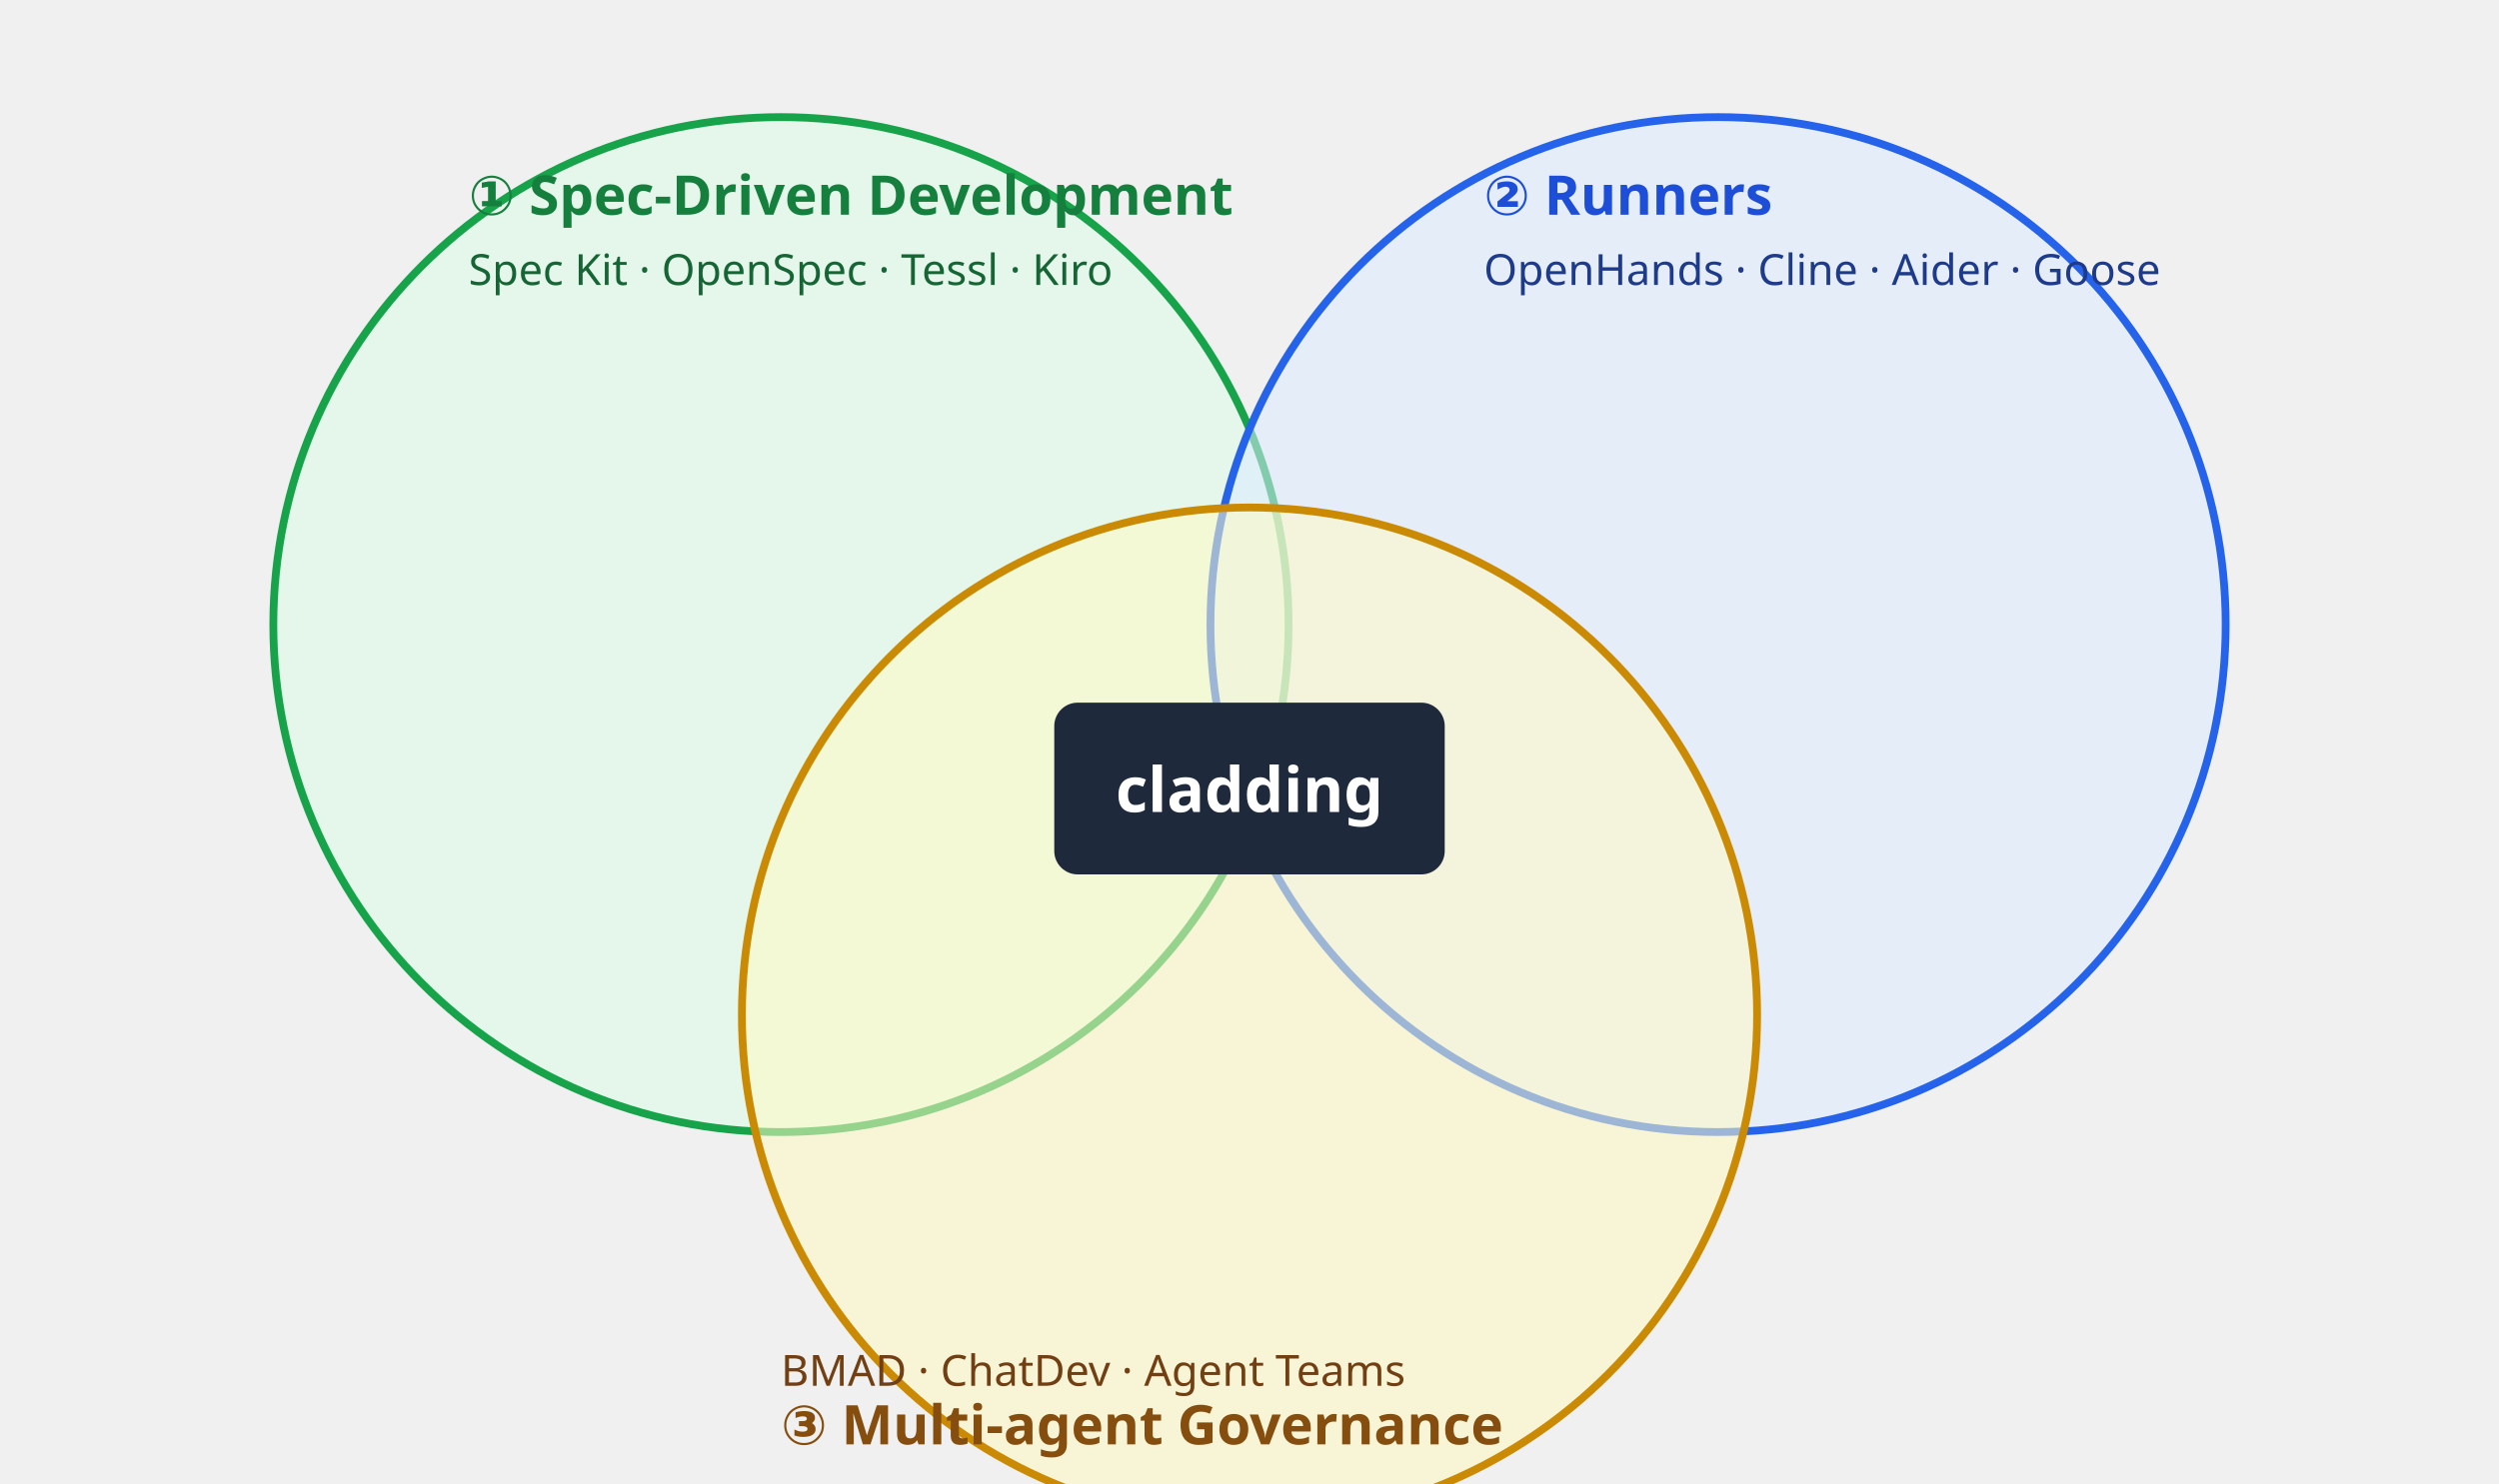
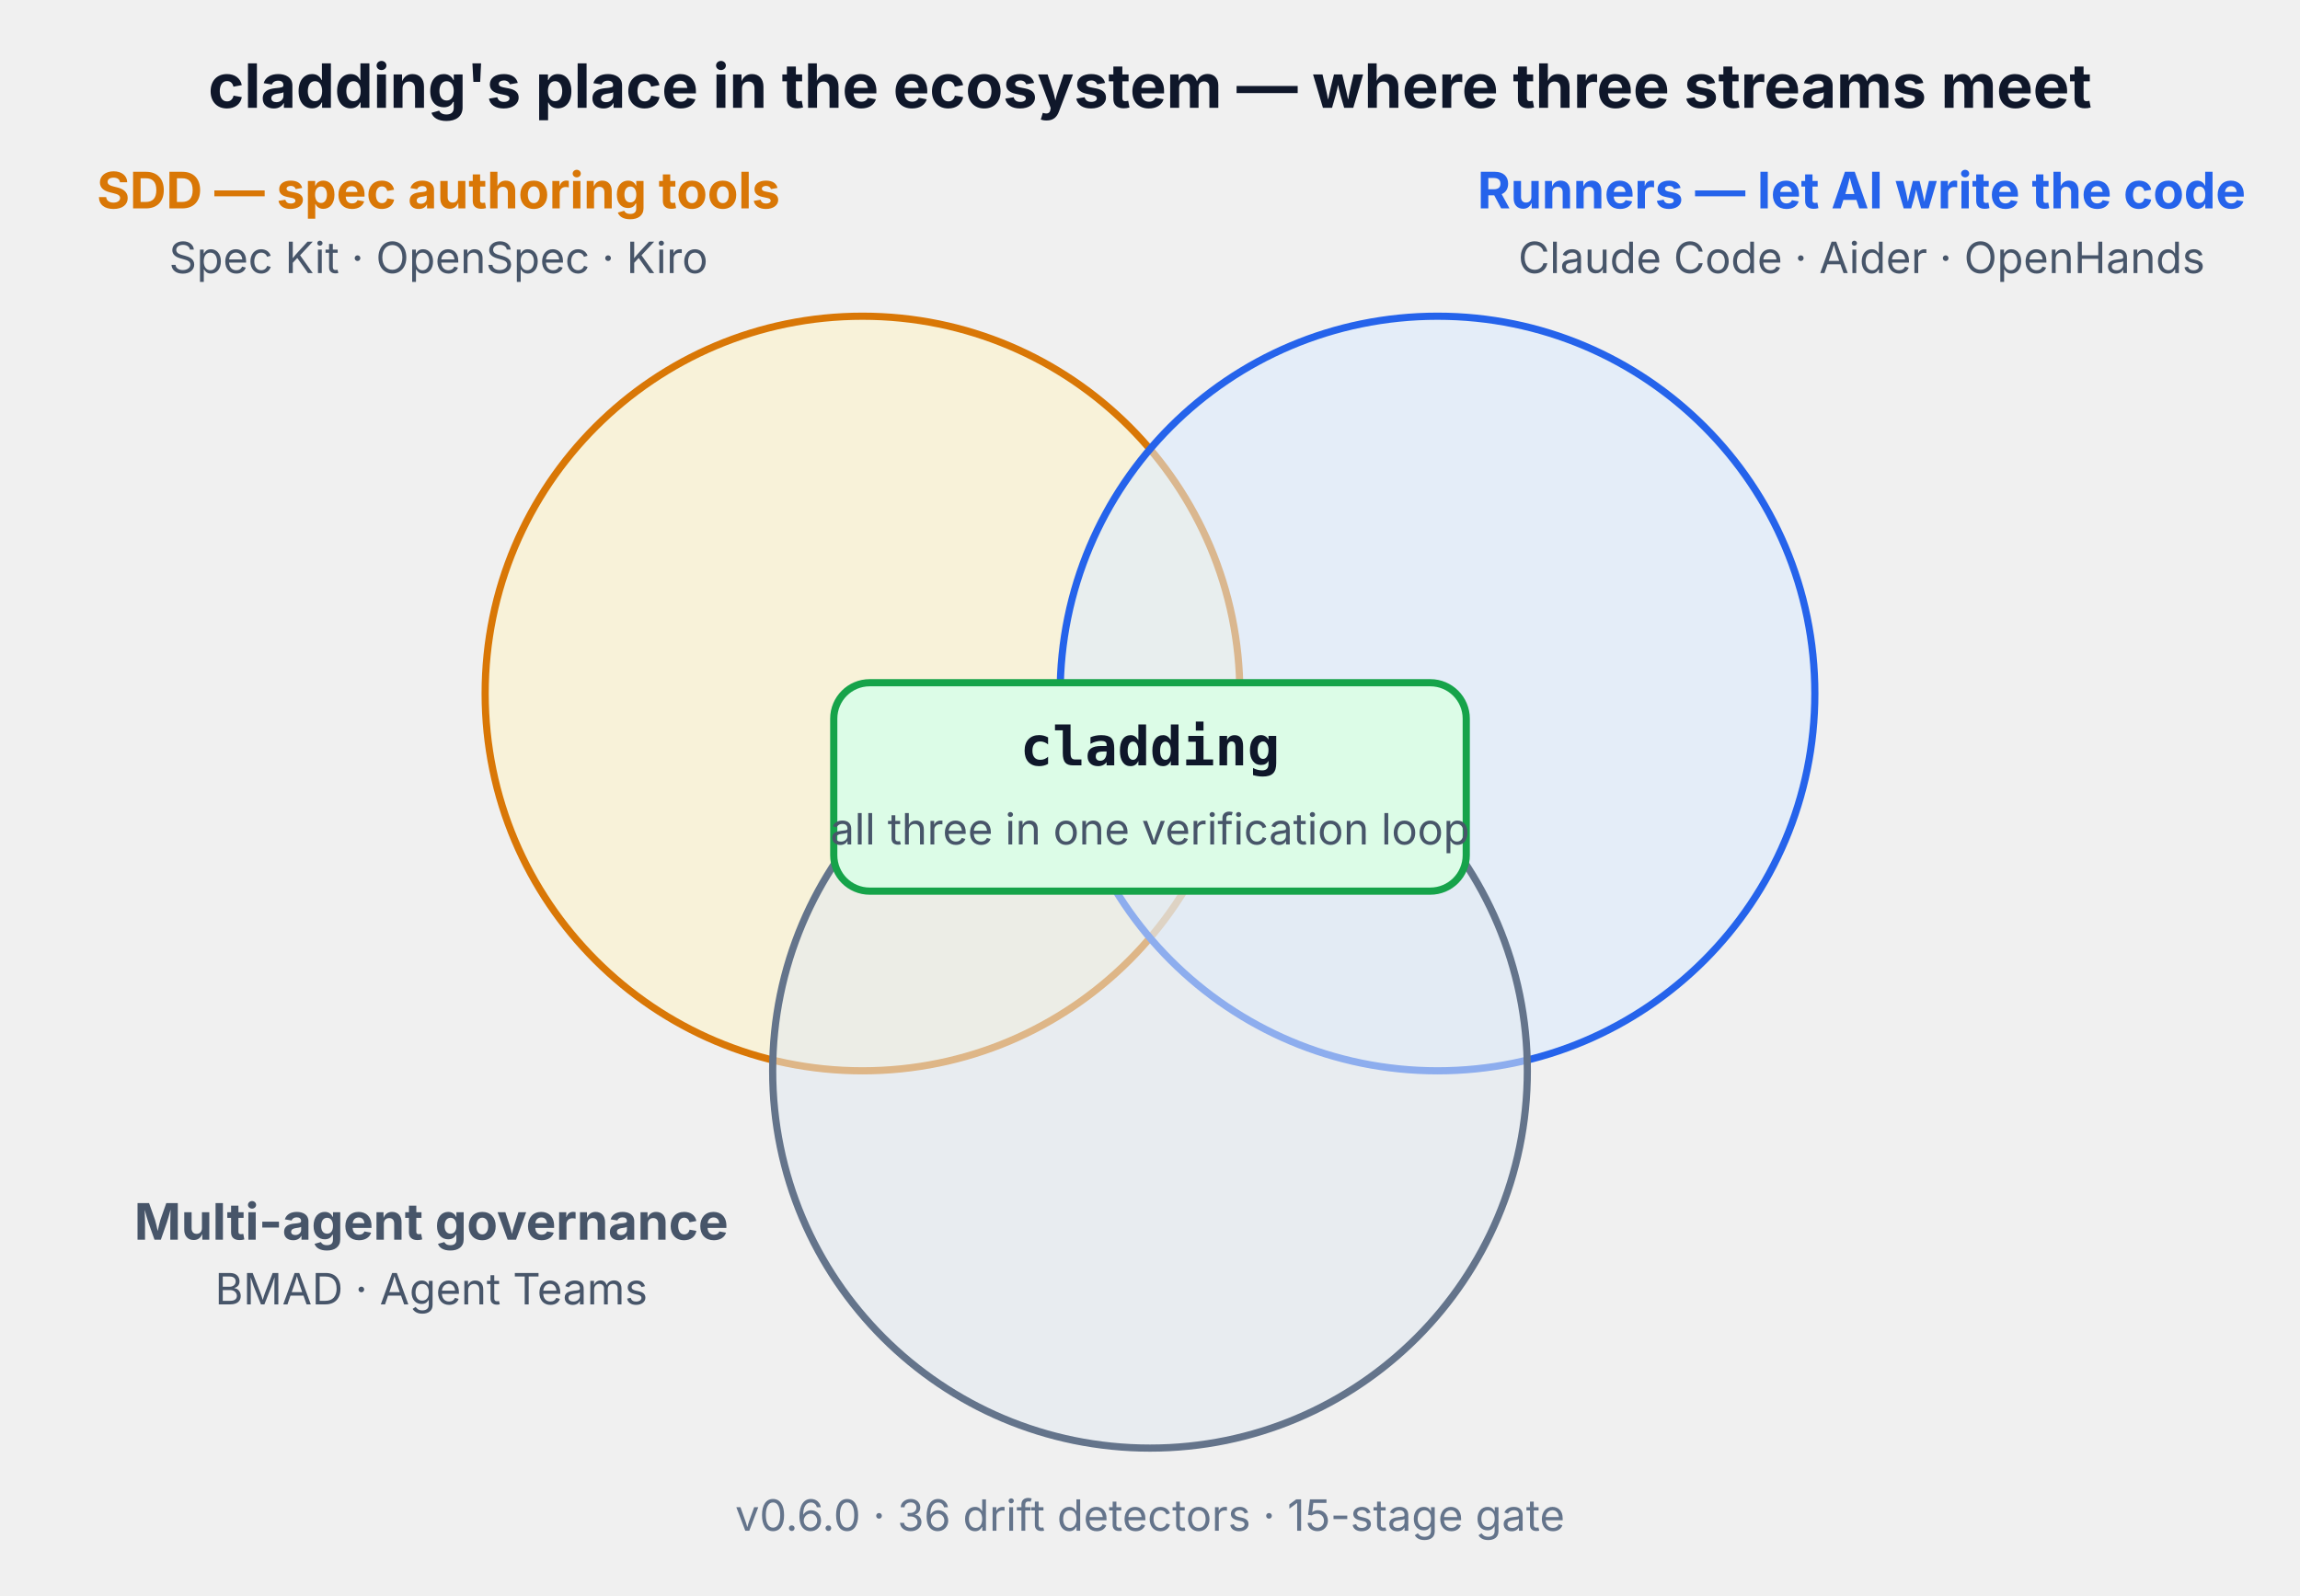
- <svg xmlns="http://www.w3.org/2000/svg" width="640" height="380" viewBox="0 0 640 380" role="img" aria-labelledby="ecosystem-title">
-   <circle cx="200" cy="160" r="130" fill="#dcfce7" fill-opacity="0.55" stroke="#16a34a" stroke-width="2" />
-   <circle cx="440" cy="160" r="130" fill="#dbeafe" fill-opacity="0.55" stroke="#2563eb" stroke-width="2" />
-   <circle cx="320" cy="260" r="130" fill="#fef9c3" fill-opacity="0.55" stroke="#ca8a04" stroke-width="2" />
-   <text x="120" y="55" font-family="sans-serif" font-size="14" font-weight="700" fill="#15803d">① Spec-Driven Development</text>
-   <text x="120" y="73" font-family="sans-serif" font-size="11" fill="#166534">Spec Kit · OpenSpec · Tessl · Kiro</text>
-   <text x="380" y="55" font-family="sans-serif" font-size="14" font-weight="700" fill="#1d4ed8">② Runners</text>
-   <text x="380" y="73" font-family="sans-serif" font-size="11" fill="#1e3a8a">OpenHands · Cline · Aider · Goose</text>
-   <text x="200" y="370" font-family="sans-serif" font-size="14" font-weight="700" fill="#854d0e">③ Multi-agent Governance</text>
-   <text x="200" y="355" font-family="sans-serif" font-size="11" fill="#713f12">BMAD · ChatDev · Agent Teams</text>
-   <rect x="270" y="180" width="100" height="44" rx="6" fill="#1e293b" />
-   <text x="320" y="208" font-family="sans-serif" font-size="16" font-weight="700" fill="#ffffff" text-anchor="middle">cladding</text>
+ <svg xmlns="http://www.w3.org/2000/svg" width="640" height="444" viewBox="0 0 640 444" role="img" aria-labelledby="ecosystem-title">
+   <text x="320" y="30" font-family="-apple-system, 'Apple SD Gothic Neo', 'Noto Sans KR', sans-serif" font-size="17" font-weight="700" fill="#0f172a" text-anchor="middle">cladding's place in the ecosystem — where three streams meet</text>
+   <circle cx="240" cy="193" r="105" fill="#fef3c7" fill-opacity="0.55" stroke="#d97706" stroke-width="2" />
+   <circle cx="400" cy="193" r="105" fill="#dbeafe" fill-opacity="0.55" stroke="#2563eb" stroke-width="2" />
+   <circle cx="320" cy="298" r="105" fill="#e2e8f0" fill-opacity="0.55" stroke="#64748b" stroke-width="2" />
+   <text x="122" y="58" font-family="-apple-system, 'Apple SD Gothic Neo', 'Noto Sans KR', sans-serif" font-size="14" font-weight="700" fill="#d97706" text-anchor="middle">SDD — spec authoring tools</text>
+   <text x="122" y="76" font-family="-apple-system, 'Apple SD Gothic Neo', 'Noto Sans KR', sans-serif" font-size="12" fill="#475569" text-anchor="middle">Spec Kit · OpenSpec · Kiro</text>
+   <text x="518" y="58" font-family="-apple-system, 'Apple SD Gothic Neo', 'Noto Sans KR', sans-serif" font-size="14" font-weight="700" fill="#2563eb" text-anchor="middle">Runners — let AI write the code</text>
+   <text x="518" y="76" font-family="-apple-system, 'Apple SD Gothic Neo', 'Noto Sans KR', sans-serif" font-size="12" fill="#475569" text-anchor="middle">Claude Code · Aider · OpenHands</text>
+   <text x="120" y="345" font-family="-apple-system, 'Apple SD Gothic Neo', 'Noto Sans KR', sans-serif" font-size="14" font-weight="700" fill="#475569" text-anchor="middle">Multi-agent governance</text>
+   <text x="120" y="363" font-family="-apple-system, 'Apple SD Gothic Neo', 'Noto Sans KR', sans-serif" font-size="12" fill="#475569" text-anchor="middle">BMAD · Agent Teams</text>
+   <rect x="232" y="190" width="176" height="58" rx="10" fill="#dcfce7" stroke="#16a34a" stroke-width="2" />
+   <text x="320" y="213" font-family="'SF Mono', Menlo, monospace" font-size="15" font-weight="700" fill="#0f172a" text-anchor="middle">cladding</text>
+   <text x="320" y="235" font-family="-apple-system, 'Apple SD Gothic Neo', 'Noto Sans KR', sans-serif" font-size="12" fill="#475569" text-anchor="middle">all three in one verification loop</text>
+   <text x="320" y="426" font-family="-apple-system, 'Apple SD Gothic Neo', 'Noto Sans KR', sans-serif" font-size="12" fill="#64748b" text-anchor="middle">v0.6.0 · 36 drift detectors · 15-stage gate</text>
</svg>
